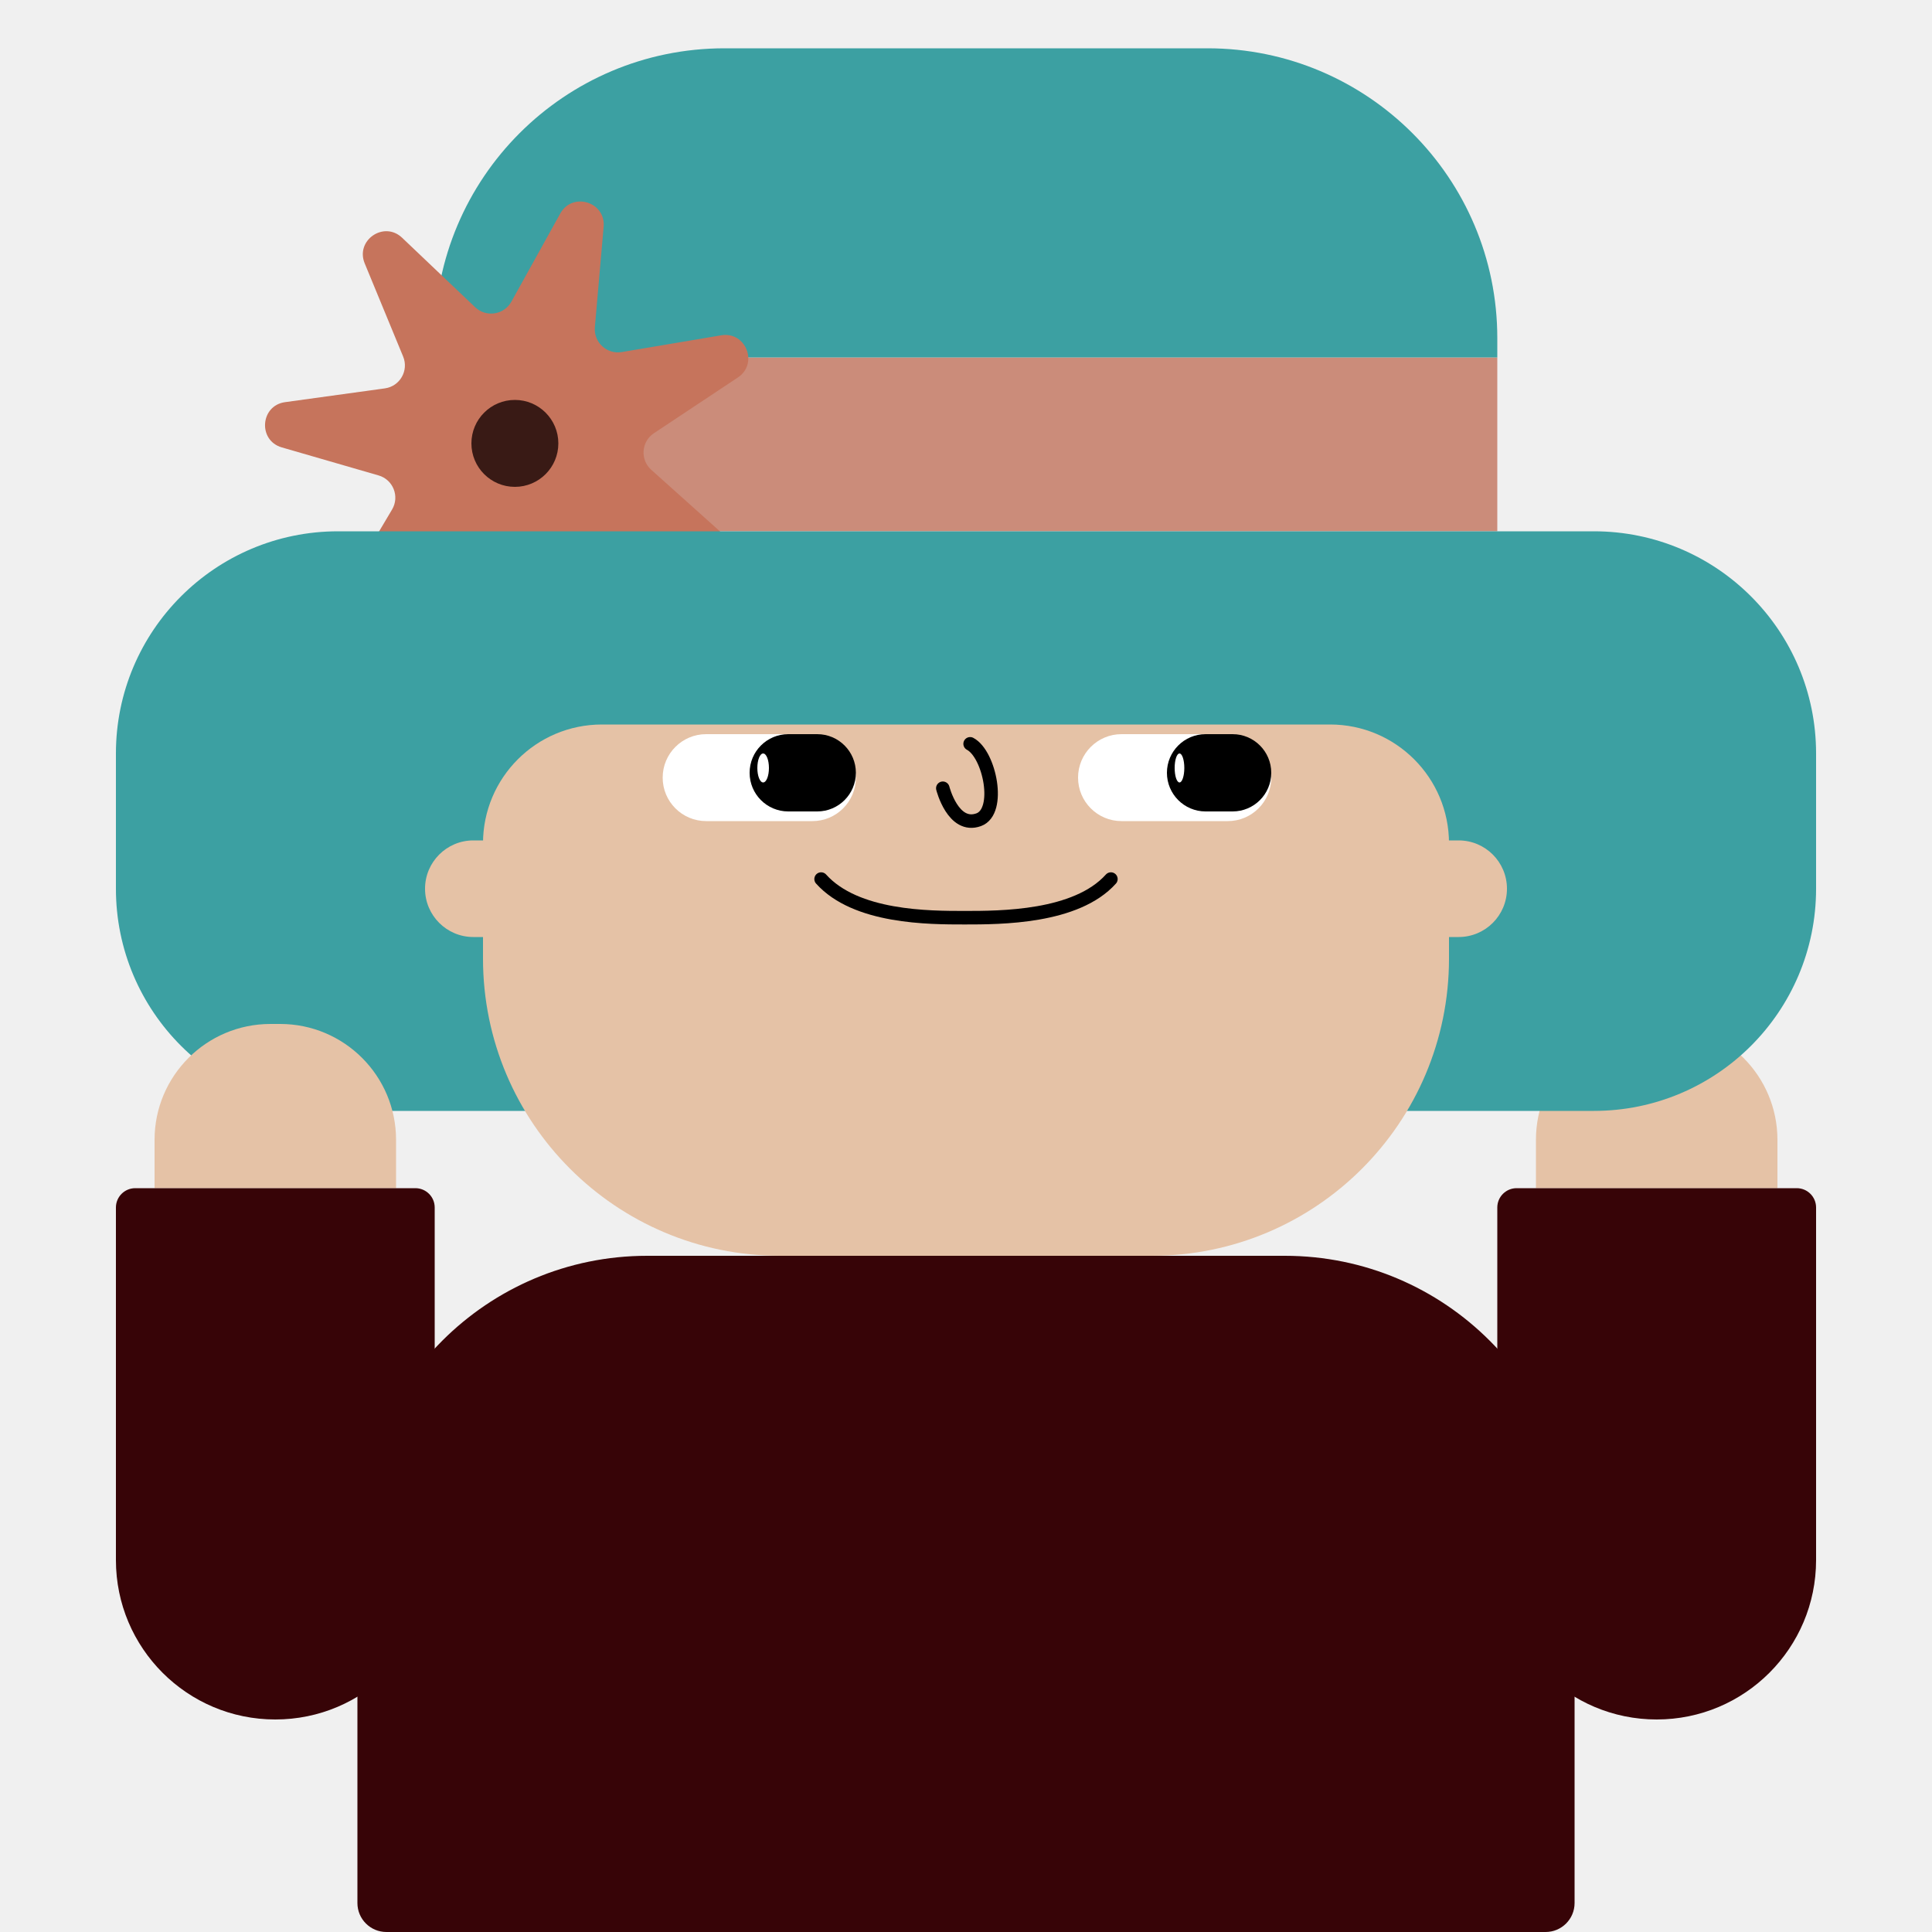
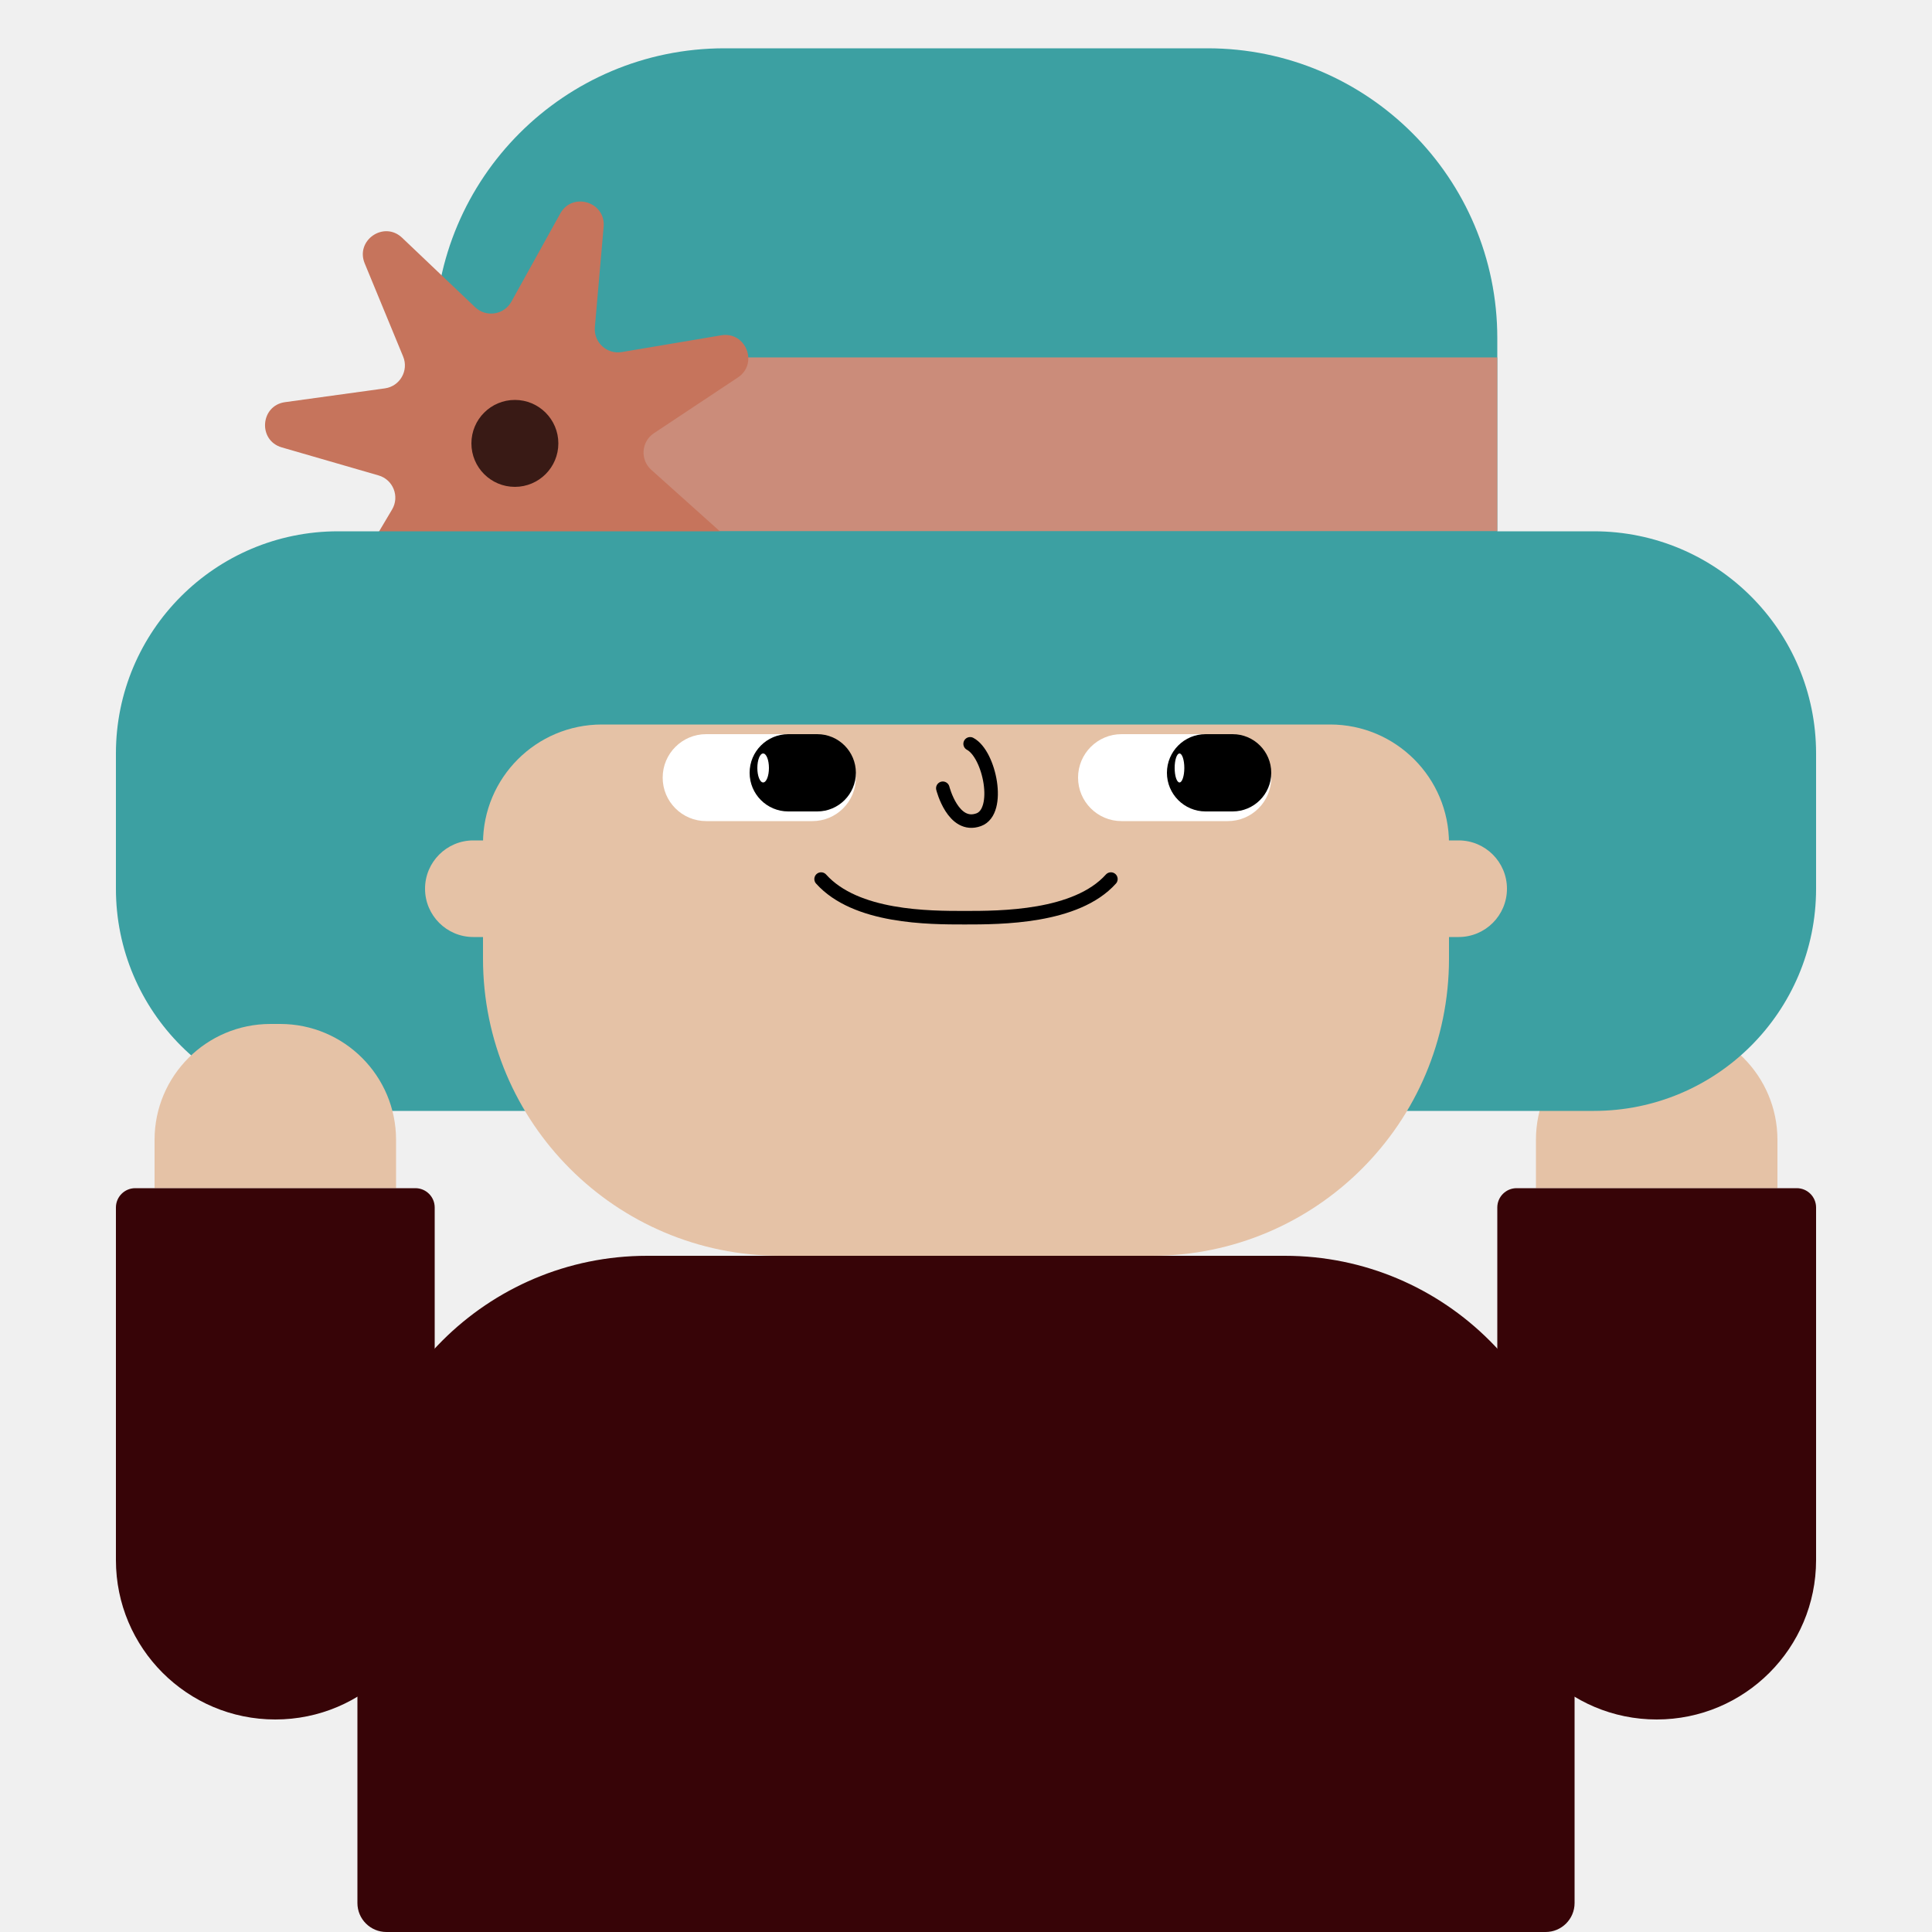
<svg xmlns="http://www.w3.org/2000/svg" width="1000" height="1000" viewBox="0 0 1000 1000" fill="none">
  <g id="Alfons Vector">
    <path id="body" d="M185 800C185 717.157 252.157 650 335 650H665C747.843 650 815 717.157 815 800V985C815 993.284 808.284 1000 800 1000H200C191.716 1000 185 993.284 185 985V800Z" fill="#370407" />
    <g id="right_arm">
      <path id="right_wrist" d="M795 590C795 556.863 821.863 530 855 530H860C893.137 530 920 556.863 920 590V615H795V590Z" fill="#E5C2A6" />
      <path id="right_upper_arm" d="M775 625C775 619.477 779.477 615 785 615H930C935.523 615 940 619.477 940 625V807.5C940 853.063 903.063 890 857.5 890C811.937 890 775 853.063 775 807.5V625Z" fill="#370407" />
    </g>
    <g id="hat">
+       <path id="Top-Hat" d="M225 175C225 92.157 292.157 25 375 25H625C707.843 25 775 92.157 775 175V305H225V175Z" fill="#3CA0A2" />
      <rect id="Hat-Stripe" x="225" y="185" width="550" height="90" fill="#CB8C7A" />
-       <path id="Top-Hat" d="M225 175C225 92.157 292.157 25 375 25H625C707.843 25 775 92.157 775 175V185H225V175Z" fill="#3CA0A2" />
      <path id="Flower" d="M289.992 110.514C296.274 99.184 313.569 104.471 312.441 117.377L307.9 169.345C307.217 177.167 314.106 183.528 321.849 182.223L373.289 173.554C386.064 171.401 392.714 188.22 381.92 195.385L338.459 224.236C331.917 228.579 331.24 237.931 337.087 243.171L375.937 277.984C385.586 286.63 376.582 302.314 364.251 298.343L314.596 282.352C307.122 279.945 299.388 285.246 298.937 293.085L295.942 345.165C295.198 358.099 277.322 360.839 272.738 348.722L254.281 299.93C251.503 292.586 242.537 289.844 236.127 294.379L193.541 324.509C182.966 331.991 169.678 319.723 176.293 308.585L202.933 263.734C206.943 256.982 203.495 248.263 195.953 246.079L145.845 231.57C133.401 227.967 134.708 209.929 147.541 208.156L199.217 201.02C206.995 199.945 211.663 191.814 208.668 184.555L188.77 136.333C183.828 124.357 198.746 114.132 208.133 123.061L245.932 159.013C251.621 164.424 260.889 163.004 264.697 156.136L289.992 110.514Z" fill="#C6745C" />
      <circle id="Flower-Middle" cx="266.5" cy="229.5" r="22.5" fill="#391A15" />
      <rect id="Bottom-Hat" x="60" y="275" width="880" height="300" rx="115" fill="#3CA0A2" />
    </g>
    <g id="left_arm">
      <path id="left_wrist" d="M80 590C80 556.863 106.863 530 140 530H145C178.137 530 205 556.863 205 590V615H80V590Z" fill="#E5C2A6" />
      <path id="left_upper_arm" d="M60 625C60 619.477 64.477 615 70 615H215C220.523 615 225 619.477 225 625V807.5C225 853.063 188.063 890 142.5 890C96.936 890 60 853.063 60 807.5V625Z" fill="#370407" />
    </g>
    <g id="head">
-       <path id="left_ear" d="M220 460C220 446.193 231.193 435 245 435H260V485H245C231.193 485 220 473.807 220 460Z" fill="#E5C2A6" />
-       <path id="right_ear" d="M740 435H755C768.807 435 780 446.193 780 460C780 473.807 768.807 485 755 485H740V435Z" fill="#E5C2A6" />
+       <path id="left_ear" d="M220 460C220 446.193 231.193 435 245 435H260V485H245C231.193 485 220 473.807 220 460V460Z" fill="#E5C2A6" />
+       <path id="right_ear" d="M740 435H755C768.807 435 780 446.193 780 460V460C780 473.807 768.807 485 755 485H740V435Z" fill="#E5C2A6" />
      <path id="head_base" d="M250 436.538C250 402.552 277.552 375 311.538 375H688.462C722.448 375 750 402.552 750 436.538V496.154C750 581.121 681.121 650 596.154 650H403.846C318.879 650 250 581.121 250 496.154V436.538Z" fill="#E5C2A6" />
      <g id="face">
        <path id="Mouth" d="M425 455C443 475 480.715 475 499.285 475C517.856 475 557 475 575 455" stroke="black" stroke-width="7" stroke-linecap="round" />
        <g id="upper_face">
          <g id="left_eye">
            <rect id="Left-outer-Eye" x="343" y="380" width="100" height="45" rx="22.5" fill="white" />
            <rect id="Left-inner-Eye" x="388" y="380" width="55" height="40" rx="20" fill="black" />
            <ellipse id="Left-eye-Spark" cx="395" cy="397.5" rx="3" ry="7.5" fill="white" />
          </g>
          <path id="nose" d="M502.138 385C512.28 390.349 518.3 420.046 506.556 424.292C493.301 429.083 488 408 488 408" stroke="black" stroke-width="7" stroke-linecap="round" />
          <g id="right_eye">
            <rect id="Right-outer-Eye" x="558" y="380" width="100" height="45" rx="22.5" fill="white" />
            <rect id="Right-inner-Eye" x="604" y="380" width="54" height="40" rx="20" fill="black" />
            <ellipse id="Right-eye-Spark" cx="610.5" cy="397.5" rx="2.5" ry="7.5" fill="white" />
          </g>
        </g>
      </g>
    </g>
  </g>
</svg>
